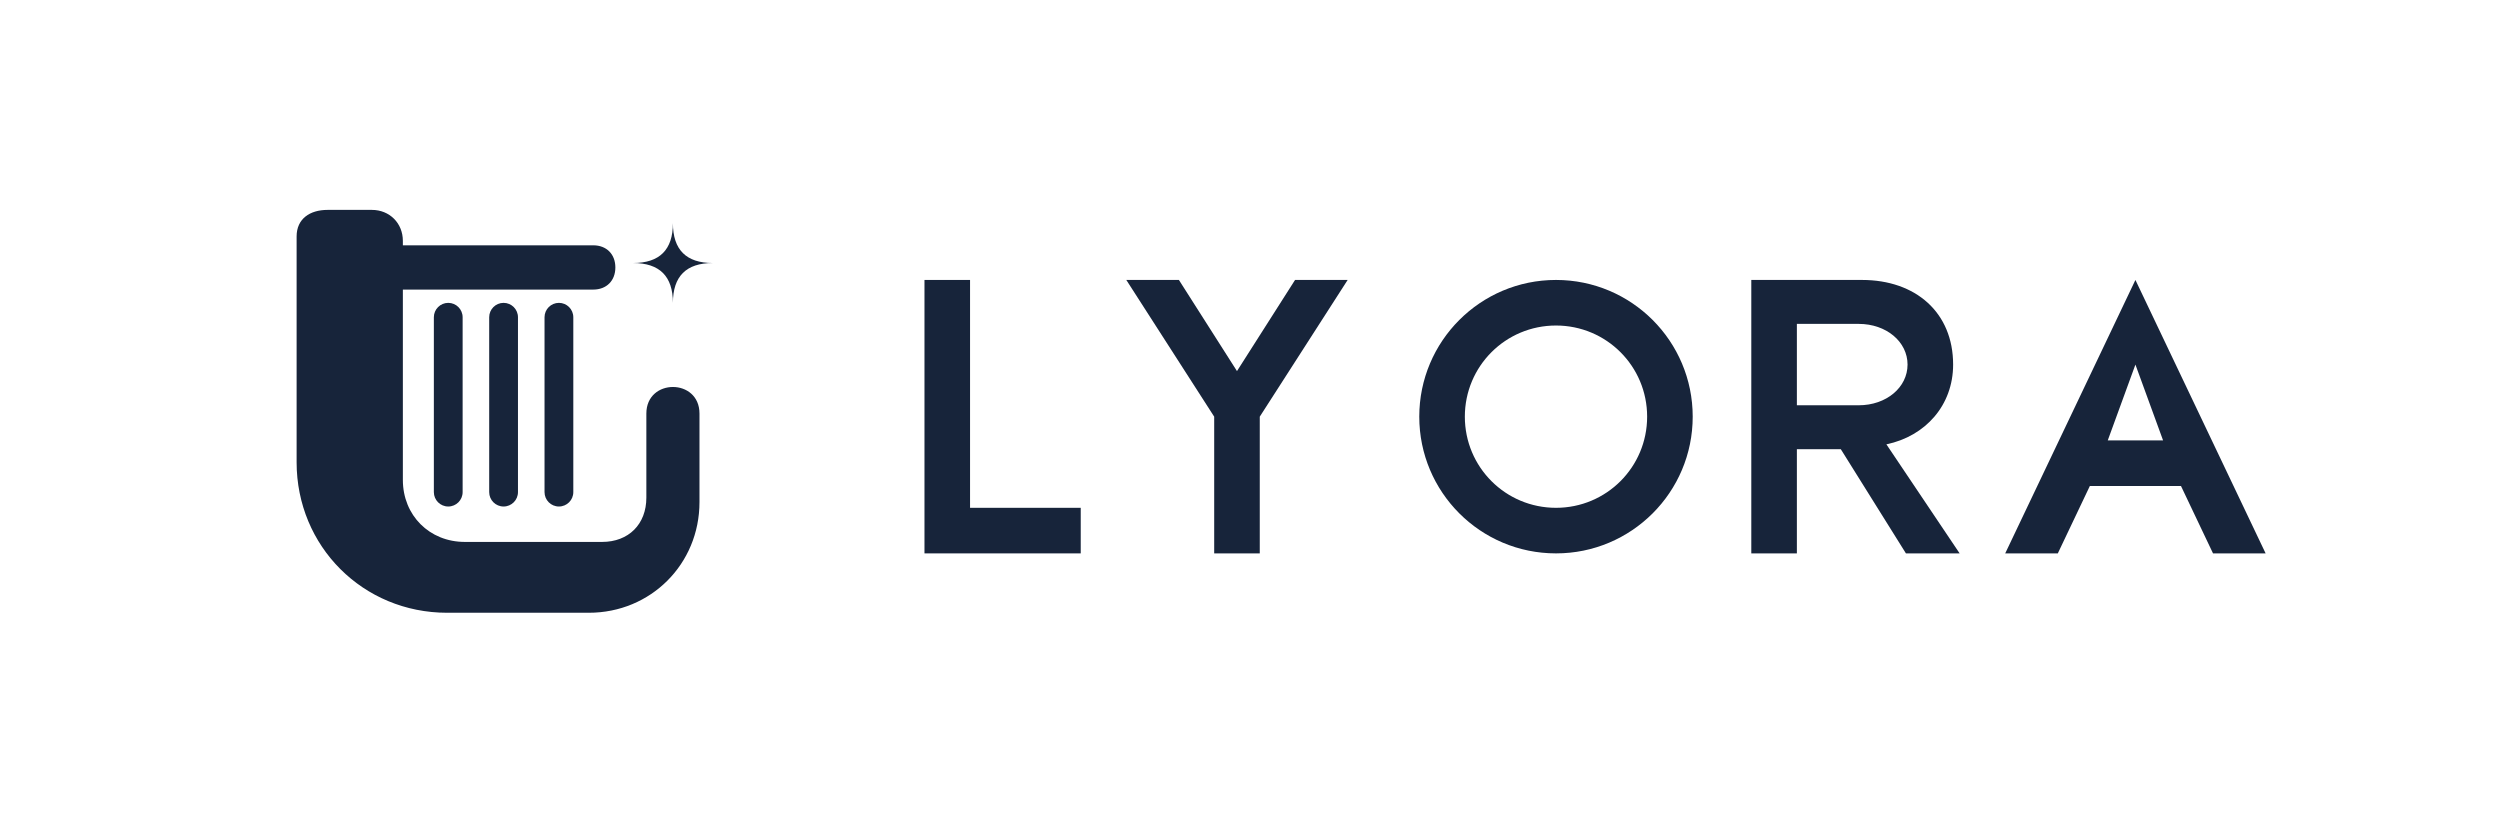
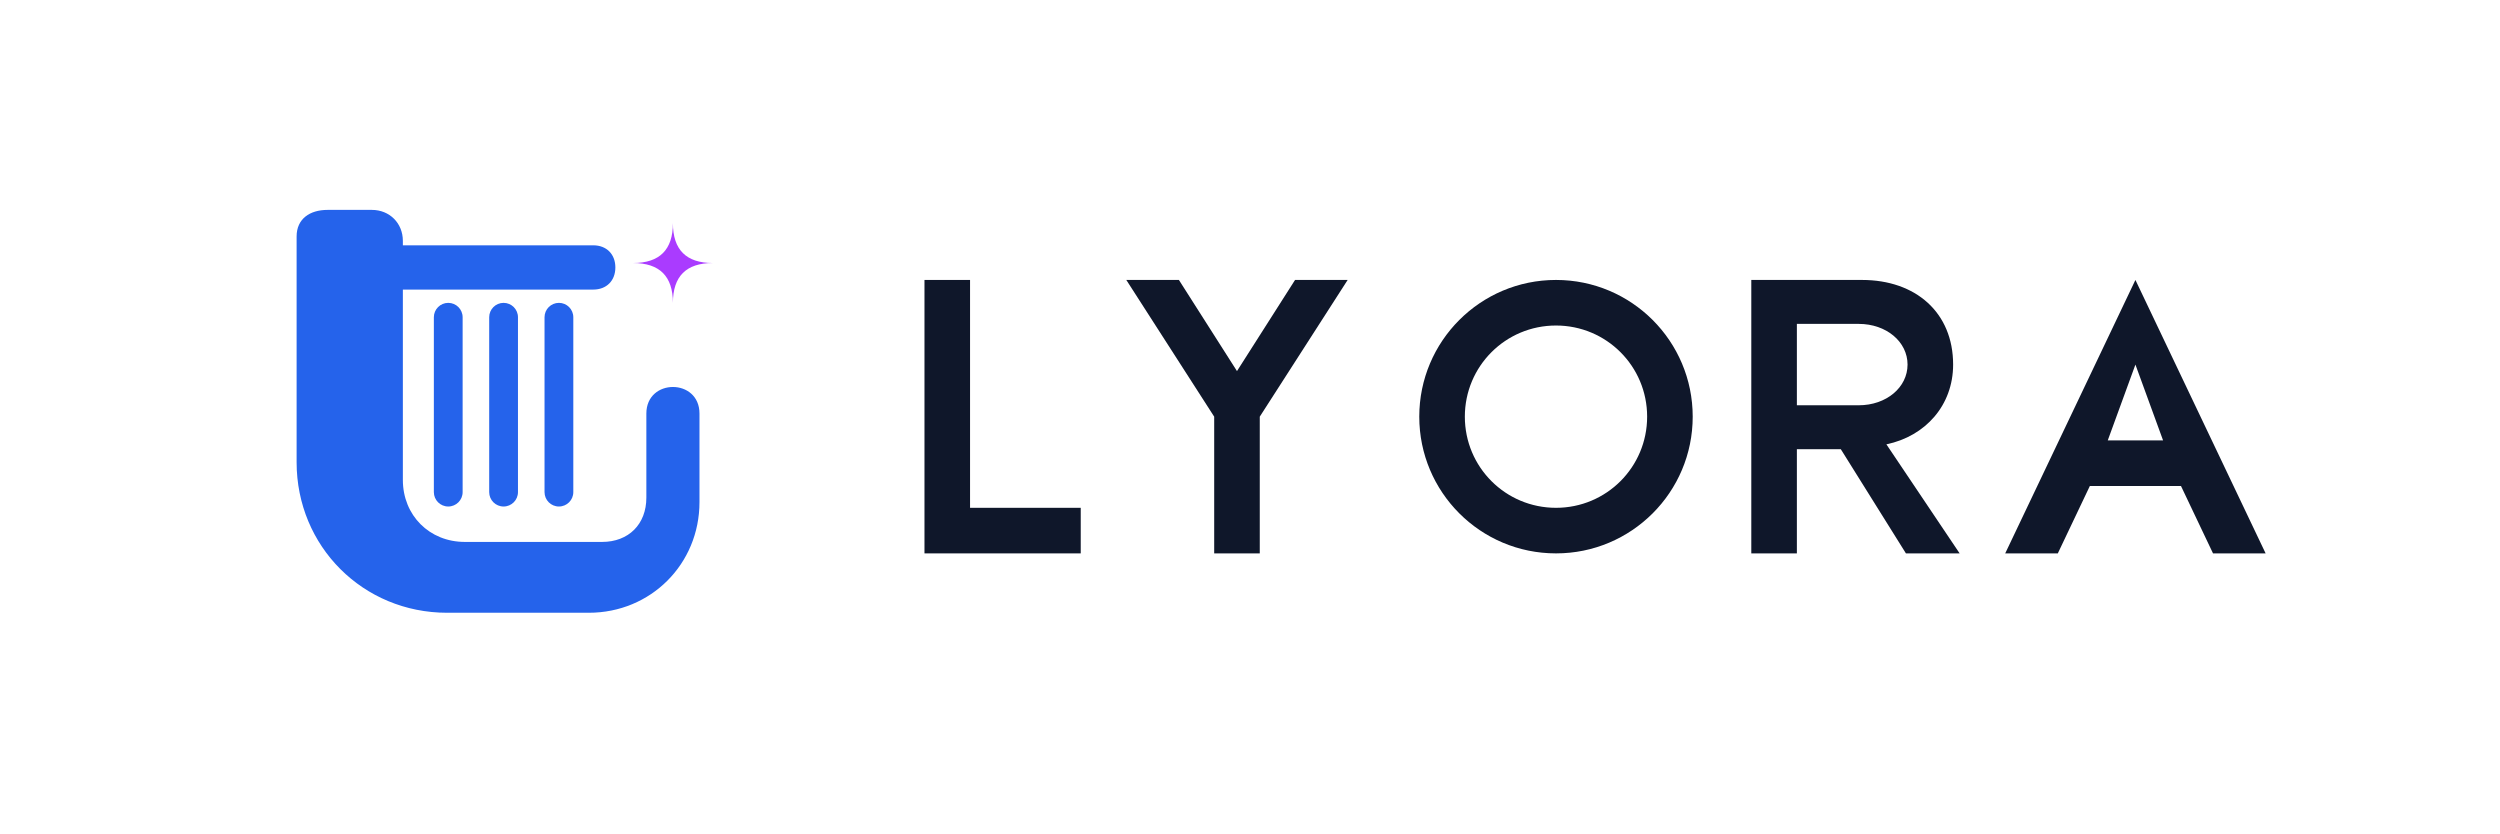
<svg xmlns="http://www.w3.org/2000/svg" viewBox="0 0 768 256" width="768" height="256" role="img" aria-labelledby="title-a-lockup">
  <g id="symbol" transform="translate(68, 40) scale(0.68)">
-     <path fill="#17243A" fill-rule="evenodd" d="       M 34 48       C 34 40 40 36 48 36       H 68       C 76 36 82 42 82 50       V 158       C 82 174 94 186 110 186       H 172       C 184 186 192 178 192 166       V 128       C 192 120 198 116 204 116       C 210 116 216 120 216 128       V 168       C 216 196 194 218 166 218       H 102       C 64 218 34 188 34 150       Z     " />
-     <path fill="#17243A" d="       M 74 52       H 168       C 174 52 178 56 178 62       C 178 68 174 72 168 72       H 74       Z     " />
-     <rect x="96" y="78" width="13" height="92" rx="6.5" fill="#17243A" />
-     <rect x="121" y="78" width="13" height="92" rx="6.5" fill="#17243A" />
-     <rect x="146" y="78" width="13" height="92" rx="6.5" fill="#17243A" />
-     <path fill="#17243A" d="       M 204 42       Q 204 60 186 60       Q 204 60 204 78       Q 204 60 222 60       Q 204 60 204 42       Z     " />
+     <path fill="#2563eb" fill-rule="evenodd" d="       M 34 48       C 34 40 40 36 48 36       H 68       C 76 36 82 42 82 50       V 158       C 82 174 94 186 110 186       H 172       C 184 186 192 178 192 166       V 128       C 192 120 198 116 204 116       C 210 116 216 120 216 128       V 168       C 216 196 194 218 166 218       H 102       C 64 218 34 188 34 150       Z     " />
+     <path fill="#2563eb" d="       M 74 52       H 168       C 174 52 178 56 178 62       C 178 68 174 72 168 72       H 74       Z     " />
+     <rect x="96" y="78" width="13" height="92" rx="6.5" fill="#2563eb" />
+     <rect x="121" y="78" width="13" height="92" rx="6.5" fill="#2563eb" />
+     <rect x="146" y="78" width="13" height="92" rx="6.5" fill="#2563eb" />
+     <path fill="#aa3bff" d="       M 204 42       Q 204 60 186 60       Q 204 60 204 78       Q 204 60 222 60       Q 204 60 204 42       Z     " />
  </g>
-   <g id="wordmark" transform="translate(284, 86)" fill="#17243A">
+   <g id="wordmark" transform="translate(284, 86)" fill="#0f172a">
    <path d="M 0 0 H 14 V 70 H 48 V 84 H 0 Z" />
    <path d="M 62 0 L 89 42 V 84 H 103 V 42 L 130 0 H 113.84 L 96 28 L 78.16 0 Z" />
-     <path fill-rule="evenodd" d="         M 194 0         C 217.2 0 236 18.8 236 42         C 236 65.2 217.2 84 194 84         C 170.8 84 152 65.2 152 42         C 152 18.8 170.8 0 194 0 Z         M 194 14         C 178.5 14 166 26.5 166 42         C 166 57.5 178.5 70 194 70         C 209.5 70 222 57.5 222 42         C 222 26.5 209.5 14 194 14 Z       " />
-     <path fill-rule="evenodd" d="         M 254 0 H 288         C 304.5 0 316 10 316 26         C 316 38.5 307.5 48 295.5 50.5         L 318 84 H 301.5         L 281.5 52 H 268 V 84 H 254 Z         M 268 13.5 V 38.5 H 287         C 295.5 38.5 302 33 302 26         C 302 19 295.5 13.5 287 13.5 Z       " />
-     <path fill-rule="evenodd" d="         M 372 0         L 332 84 H 348.16         L 358 63.3 H 386 L 395.84 84 H 412         L 372 0 Z         M 372 26         L 363.5 49.3 H 380.5 Z       " />
+     <path fill-rule="evenodd" d="       M 194 0       C 217.2 0 236 18.8 236 42       C 236 65.2 217.2 84 194 84       C 170.8 84 152 65.2 152 42       C 152 18.8 170.8 0 194 0 Z       M 194 14       C 178.5 14 166 26.5 166 42       C 166 57.5 178.5 70 194 70       C 209.5 70 222 57.5 222 42       C 222 26.5 209.5 14 194 14 Z     " />
+     <path fill-rule="evenodd" d="       M 254 0 H 288       C 304.5 0 316 10 316 26       C 316 38.5 307.5 48 295.5 50.5       L 318 84 H 301.5       L 281.5 52 H 268 V 84 H 254 Z       M 268 13.5 V 38.5 H 287       C 295.5 38.5 302 33 302 26       C 302 19 295.5 13.5 287 13.5 Z     " />
+     <path fill-rule="evenodd" d="       M 372 0       L 332 84 H 348.16       L 358 63.3 H 386 L 395.84 84 H 412       L 372 0 Z       M 372 26       L 363.5 49.3 H 380.5 Z     " />
  </g>
</svg>
